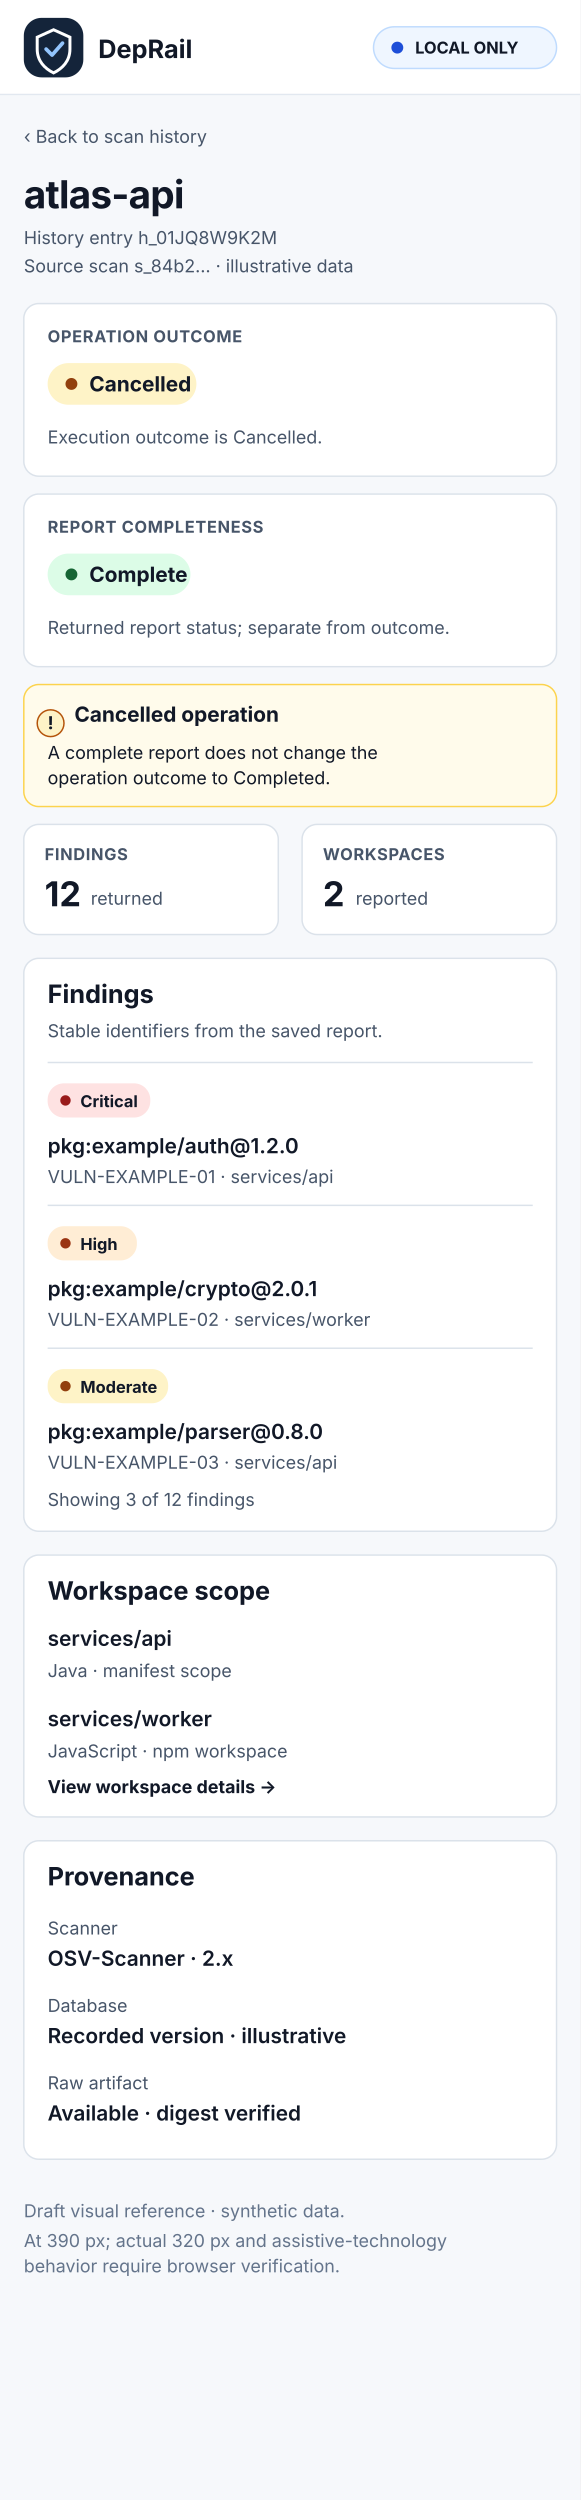
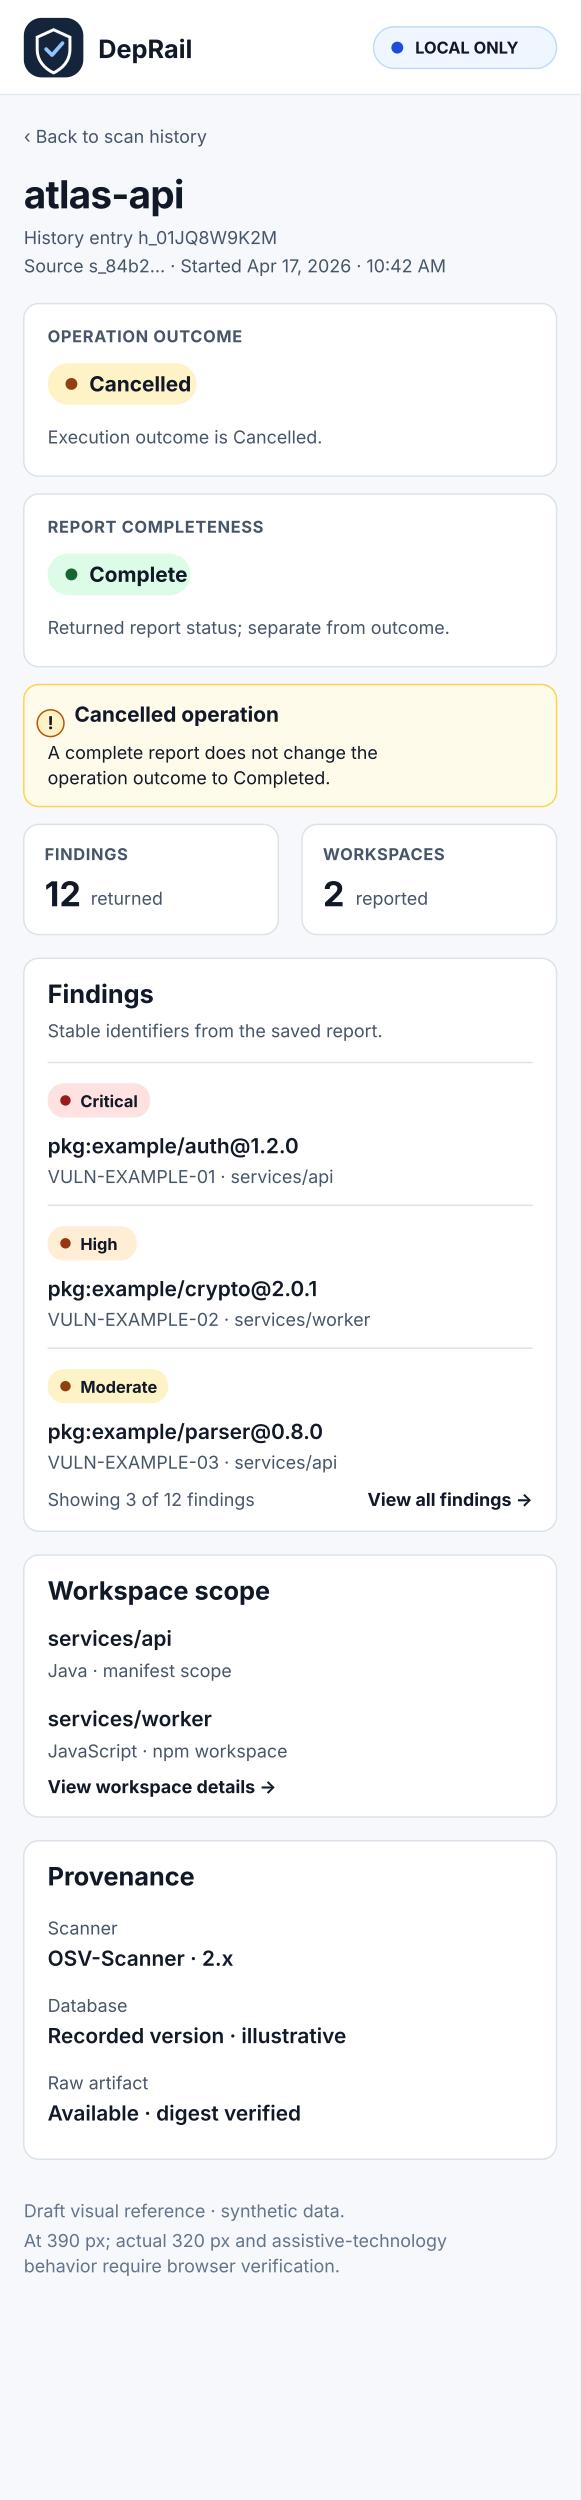
<svg xmlns="http://www.w3.org/2000/svg" width="390" height="1680" viewBox="0 0 390 1680" role="img" aria-labelledby="title desc">
  <defs>
    <style>
      text { font-family: ui-sans-serif, system-ui, -apple-system, BlinkMacSystemFont, "Segoe UI", sans-serif; fill: #111827; }
      .muted { fill: #475569; }
      .soft { fill: #64748b; }
      .small { font-size: 12px; }
      .body { font-size: 14px; }
      .label { font-size: 11px; font-weight: 650; letter-spacing: .04em; }
      .heading { font-size: 26px; font-weight: 700; letter-spacing: -.02em; }
      .border { stroke: #dbe2ea; stroke-width: 1; }
    </style>
  </defs>
  <rect width="390" height="1680" fill="#f6f8fb" />
  <rect width="390" height="64" fill="#ffffff" />
  <path d="M0 63.5H390" stroke="#e2e8f0" />
  <rect x="16" y="12" width="40" height="40" rx="12" fill="#14243a" />
  <path d="M36 20l11 5v8c0 8-5 13-11 16-6-3-11-8-11-16v-8z" fill="none" stroke="#ffffff" stroke-width="2" />
  <path d="M31 33l4 4 7-8" fill="none" stroke="#93c5fd" stroke-width="2.5" stroke-linecap="round" stroke-linejoin="round" />
  <text x="66" y="39" font-size="17" font-weight="720">DepRail</text>
  <rect x="251" y="18" width="123" height="28" rx="14" fill="#eff6ff" stroke="#bfdbfe" />
  <circle cx="267" cy="32" r="4" fill="#1d4ed8" />
  <text x="279" y="36" font-size="11" font-weight="650" fill="#1e40af">LOCAL ONLY</text>
  <text x="16" y="96" class="small muted">‹  Back to scan history</text>
  <text x="16" y="140" class="heading">atlas-api</text>
  <text x="16" y="164" class="small muted">History entry h_01JQ8W9K2M</text>
-   <text x="16" y="183" class="small muted">Source scan s_84b2… · illustrative data</text>
+   <text x="16" y="183" class="small muted">Source s_84b2… · Started Apr 17, 2026 · 10:42 AM</text>
  <rect x="16" y="204" width="358" height="116" rx="10" fill="#ffffff" stroke="#dbe2ea" />
  <text x="32" y="230" class="label muted">OPERATION OUTCOME</text>
  <rect x="32" y="244" width="100" height="28" rx="14" fill="#fef3c7" />
  <circle cx="48" cy="258" r="4" fill="#92400e" />
  <text x="60" y="263" font-size="14" font-weight="680" fill="#78350f">Cancelled</text>
  <text x="32" y="298" class="small muted">Execution outcome is Cancelled.</text>
  <rect x="16" y="332" width="358" height="116" rx="10" fill="#ffffff" stroke="#dbe2ea" />
  <text x="32" y="358" class="label muted">REPORT COMPLETENESS</text>
  <rect x="32" y="372" width="96" height="28" rx="14" fill="#dcfce7" />
  <circle cx="48" cy="386" r="4" fill="#166534" />
  <text x="60" y="391" font-size="14" font-weight="680" fill="#14532d">Complete</text>
  <text x="32" y="426" class="small muted">Returned report status; separate from outcome.</text>
  <rect x="16" y="460" width="358" height="82" rx="10" fill="#fffbeb" stroke="#fcd34d" />
  <circle cx="34" cy="486" r="9" fill="#fef3c7" stroke="#b45309" />
  <text x="34" y="490" text-anchor="middle" font-size="12" font-weight="750" fill="#78350f">!</text>
  <text x="50" y="485" class="body" font-weight="680" fill="#78350f">Cancelled operation</text>
  <text x="32" y="510" class="small" fill="#78350f">A complete report does not change the</text>
  <text x="32" y="527" class="small" fill="#78350f">operation outcome to Completed.</text>
  <rect x="16" y="554" width="171" height="74" rx="10" fill="#ffffff" stroke="#dbe2ea" />
  <text x="30" y="578" class="label muted">FINDINGS</text>
  <text x="30" y="609" font-size="23" font-weight="700">12</text>
  <text x="61" y="608" class="small muted">returned</text>
  <rect x="203" y="554" width="171" height="74" rx="10" fill="#ffffff" stroke="#dbe2ea" />
  <text x="217" y="578" class="label muted">WORKSPACES</text>
  <text x="217" y="609" font-size="23" font-weight="700">2</text>
  <text x="239" y="608" class="small muted">reported</text>
  <rect x="16" y="644" width="358" height="385" rx="10" fill="#ffffff" stroke="#dbe2ea" />
  <text x="32" y="674" font-size="17" font-weight="680">Findings</text>
  <text x="32" y="697" class="small muted">Stable identifiers from the saved report.</text>
  <path d="M32 714H358" class="border" />
  <rect x="32" y="728" width="69" height="23" rx="11" fill="#fee2e2" />
  <circle cx="44" cy="739.5" r="3.5" fill="#991b1b" />
  <text x="54" y="744" font-size="11" font-weight="680" fill="#7f1d1d">Critical</text>
  <text x="32" y="775" class="body" font-weight="620">pkg:example/auth@1.2.0</text>
  <text x="32" y="795" class="small muted">VULN-EXAMPLE-01 · services/api</text>
  <path d="M32 810H358" class="border" />
  <rect x="32" y="824" width="60" height="23" rx="11" fill="#ffedd5" />
  <circle cx="44" cy="835.5" r="3.5" fill="#9a3412" />
  <text x="54" y="840" font-size="11" font-weight="680" fill="#7c2d12">High</text>
  <text x="32" y="871" class="body" font-weight="620">pkg:example/crypto@2.0.1</text>
  <text x="32" y="891" class="small muted">VULN-EXAMPLE-02 · services/worker</text>
  <path d="M32 906H358" class="border" />
  <rect x="32" y="920" width="81" height="23" rx="11" fill="#fef3c7" />
  <circle cx="44" cy="931.5" r="3.5" fill="#92400e" />
  <text x="54" y="936" font-size="11" font-weight="680" fill="#78350f">Moderate</text>
  <text x="32" y="967" class="body" font-weight="620">pkg:example/parser@0.8.0</text>
  <text x="32" y="987" class="small muted">VULN-EXAMPLE-03 · services/api</text>
  <text x="32" y="1012" class="small muted">Showing 3 of 12 findings</text>
+   <text x="358" y="1012" text-anchor="end" class="small" font-weight="650" fill="#1d4ed8">View all findings  →</text>
  <rect x="16" y="1045" width="358" height="176" rx="10" fill="#ffffff" stroke="#dbe2ea" />
  <text x="32" y="1075" font-size="17" font-weight="680">Workspace scope</text>
  <text x="32" y="1106" class="body" font-weight="620">services/api</text>
  <text x="32" y="1127" class="small muted">Java · manifest scope</text>
  <text x="32" y="1160" class="body" font-weight="620">services/worker</text>
  <text x="32" y="1181" class="small muted">JavaScript · npm workspace</text>
  <text x="32" y="1205" class="small" font-weight="650" fill="#1d4ed8">View workspace details  →</text>
  <rect x="16" y="1237" width="358" height="214" rx="10" fill="#ffffff" stroke="#dbe2ea" />
  <text x="32" y="1267" font-size="17" font-weight="680">Provenance</text>
  <text x="32" y="1300" class="small muted">Scanner</text>
  <text x="32" y="1321" class="body" font-weight="620">OSV-Scanner · 2.x</text>
  <text x="32" y="1352" class="small muted">Database</text>
  <text x="32" y="1373" class="body" font-weight="620">Recorded version · illustrative</text>
  <text x="32" y="1404" class="small muted">Raw artifact</text>
  <text x="32" y="1425" class="body" font-weight="620" fill="#166534">Available · digest verified</text>
  <text x="16" y="1490" class="small soft">Draft visual reference · synthetic data.</text>
  <text x="16" y="1510" class="small soft">At 390 px; actual 320 px and assistive-technology</text>
  <text x="16" y="1527" class="small soft">behavior require browser verification.</text>
</svg>
